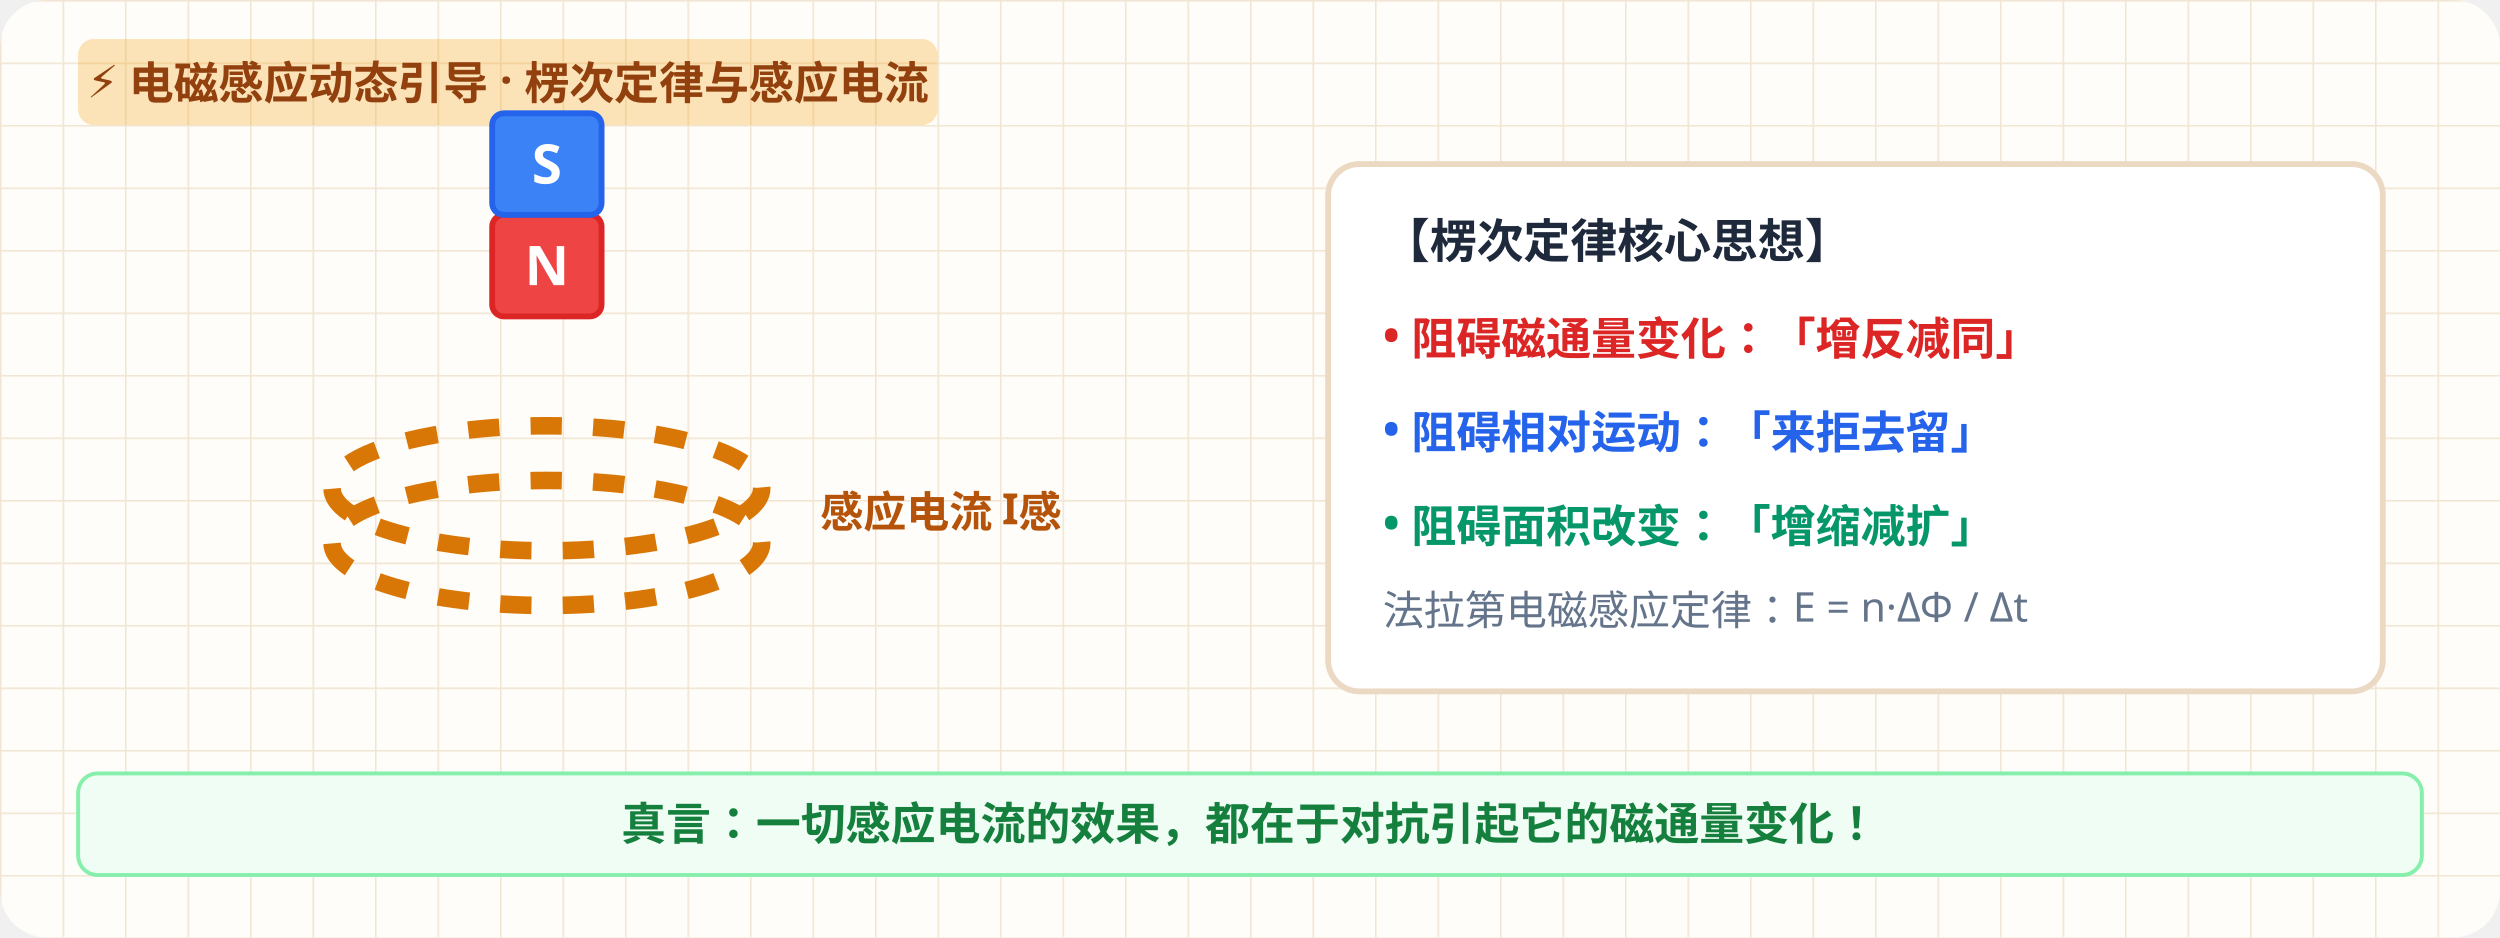
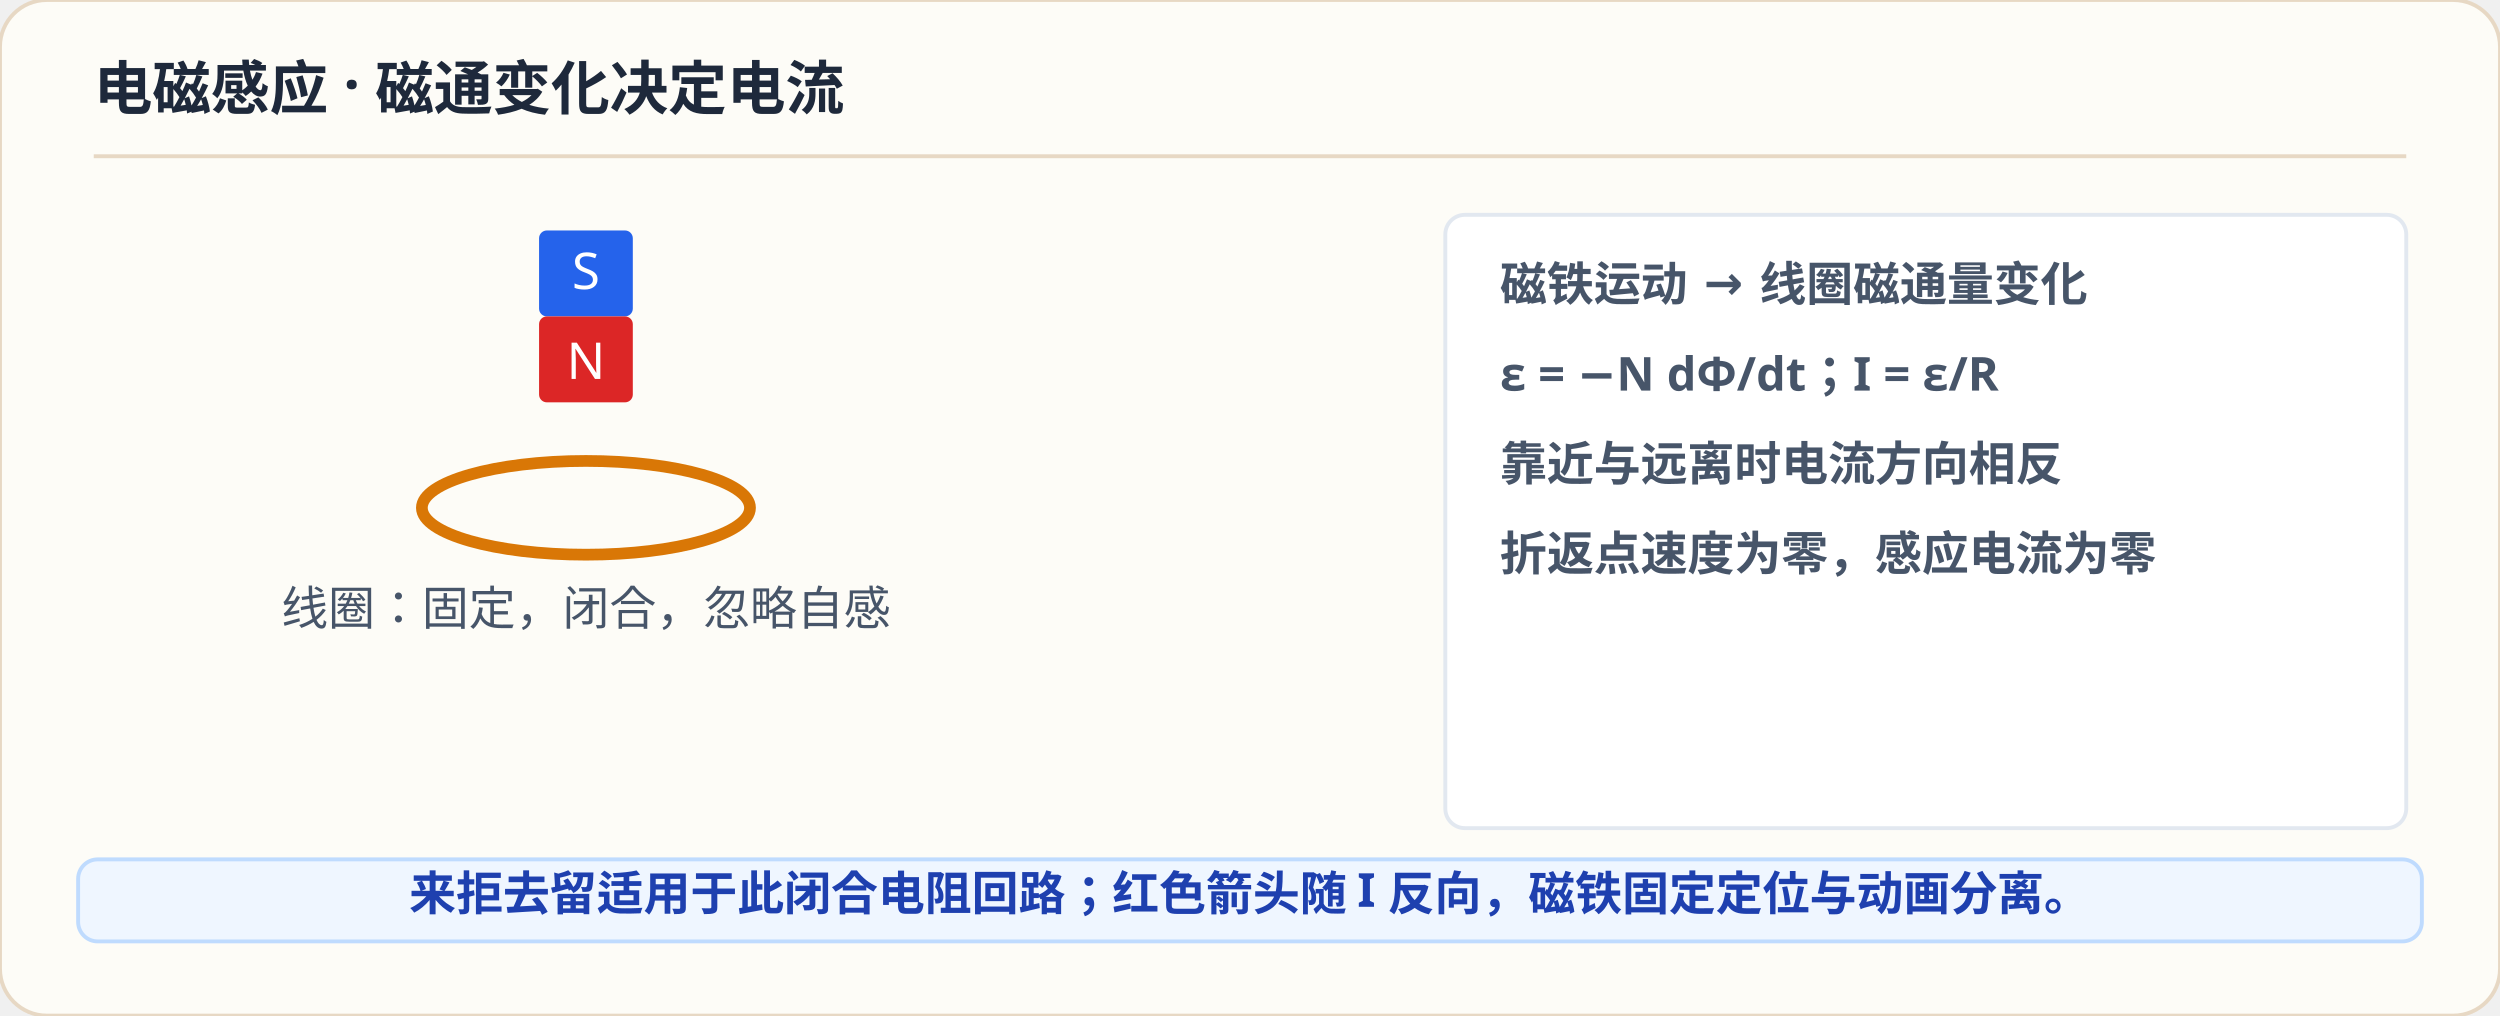
- <svg xmlns="http://www.w3.org/2000/svg" viewBox="0 0 640 240" width="100%" height="100%">
-   <defs>
-     <pattern id="gridIntroInd" width="16" height="16" patternUnits="userSpaceOnUse">
-       <path d="M 16 0 L 0 0 0 16" fill="none" stroke="#f1e5d4" stroke-width="0.8" />
-     </pattern>
-     <style>
-       @keyframes magnetBob {
-         0%, 100% { transform: translateY(-20px); }
-         50% { transform: translateY(12px); }
-       }
-       @keyframes currentFlow {
-         0% { stroke-dashoffset: 0; }
-         100% { stroke-dashoffset: 32; }
-       }
-       .anim-mag-bob {
-         animation: magnetBob 2.6s ease-in-out infinite;
-       }
-       .anim-current-flow {
-         stroke-dasharray: 8,8;
-         animation: currentFlow 1.2s linear infinite;
-       }
-     </style>
-   </defs>
-   <rect width="640" height="240" rx="12" fill="#fffdf9" />
-   <rect width="640" height="240" rx="12" fill="url(#gridIntroInd)" />
-   <rect x="20" y="10" width="220" height="22" rx="4" fill="rgba(245, 158, 11, 0.28)" />
-   <text x="130" y="25" font-family="'PingFang SC',sans-serif" font-size="11.5" font-weight="900" fill="#92400e" text-anchor="middle">
-     ⚡ 电磁感应动态引导 · 楞次定律与感应电流
-   </text>
-   <g transform="translate(140, 20)">
-     <g class="anim-mag-bob" transform="translate(0, 35)">
-       <rect x="-14" y="0" width="28" height="26" fill="#ef4444" stroke="#dc2626" stroke-width="1.5" rx="3" />
-       <text x="0" y="18" font-family="sans-serif" font-size="14" font-weight="900" fill="#ffffff" text-anchor="middle">N</text>
-       <rect x="-14" y="-26" width="28" height="26" fill="#3b82f6" stroke="#2563eb" stroke-width="1.5" rx="3" />
-       <text x="0" y="-8" font-family="sans-serif" font-size="14" font-weight="900" fill="#ffffff" text-anchor="middle">S</text>
+ <svg xmlns="http://www.w3.org/2000/svg" viewBox="0 0 896 364" width="100%" height="100%" role="img" aria-labelledby="title desc">
+   <style>text{font-family:"Microsoft YaHei","PingFang SC",sans-serif}.still{display:none} @media(prefers-reduced-motion:reduce){.motion{display:none}.still{display:inline}}</style>
+   <g transform="scale(1.4)">
+     <rect x="0" y="0" width="640" height="260" rx="12" fill="#fdfcf7" stroke="#e7d8c4">
+ </rect>
+     <text x="24" y="28" fill="#1e293b" font-size="15" font-weight="800">电磁感应 · 磁通变化决定电流</text>
+     <line x1="24" y1="40" x2="616" y2="40" stroke="#e7d8c4" stroke-width="1">
+ </line>
+     <rect x="370" y="55" width="246" height="157" rx="5" fill="#fff" stroke="#e2e8f0">
+ </rect>
+     <text x="384" y="77" fill="#475569" font-size="12" font-weight="600">磁铁运动 → 线圈磁通量变化</text>
+     <text x="384" y="100" fill="#475569" font-size="12" font-weight="600">ε = −N dΦ/dt；I = ε/R</text>
+     <text x="384" y="123" fill="#475569" font-size="12" font-weight="600">靠近与远离时电流方向相反</text>
+     <text x="384" y="146" fill="#475569" font-size="12" font-weight="600">折返点速度为零，感应电流为零</text>
+     <ellipse cx="150" cy="130" rx="42" ry="12" fill="none" stroke="#d97706" stroke-width="3">
+ </ellipse>
+     <text x="150" y="160" fill="#475569" font-size="12" font-weight="500" text-anchor="middle">线圈：固定，闭合，忽略自感</text>
+     <g class="motion">
+       <rect x="138" y="59" width="24" height="22" rx="2" fill="#2563eb">
+         <animate attributeName="y" values="59;58.981;58.923;58.828;58.694;58.523;58.315;58.07;57.79;57.474;57.124;56.741;56.326;55.88;55.404;54.9;54.368;53.81;53.229;52.625;52;51.356;50.694;50.017;49.326;48.623;47.911;47.19;46.463;45.733;45;44.267;43.537;42.81;42.089;41.377;40.674;39.983;39.306;38.644;38;37.375;36.771;36.19;35.632;35.1;34.596;34.12;33.674;33.259;32.876;32.526;32.21;31.93;31.685;31.477;31.306;31.172;31.077;31.019;31;31.019;31.077;31.172;31.306;31.477;31.685;31.93;32.21;32.526;32.876;33.259;33.674;34.12;34.596;35.1;35.632;36.19;36.771;37.375;38;38.644;39.306;39.983;40.674;41.377;42.089;42.81;43.537;44.267;45;45.733;46.463;47.19;47.911;48.623;49.326;50.017;50.694;51.356;52;52.625;53.229;53.81;54.368;54.9;55.404;55.88;56.326;56.741;57.124;57.474;57.79;58.07;58.315;58.523;58.694;58.828;58.923;58.981;59" dur="4s" repeatCount="indefinite" calcMode="linear">
+ </animate>
+       </rect>
+       <rect x="138" y="81" width="24" height="22" rx="2" fill="#dc2626">
+         <animate attributeName="y" values="81;80.981;80.923;80.828;80.694;80.523;80.315;80.07;79.79;79.474;79.124;78.741;78.326;77.88;77.404;76.9;76.368;75.811;75.229;74.625;74;73.356;72.694;72.017;71.326;70.624;69.911;69.19;68.463;67.733;67;66.267;65.537;64.81;64.089;63.377;62.674;61.983;61.306;60.644;60;59.375;58.771;58.19;57.632;57.1;56.596;56.12;55.674;55.259;54.876;54.526;54.21;53.93;53.685;53.477;53.306;53.172;53.077;53.019;53;53.019;53.077;53.172;53.306;53.477;53.685;53.93;54.21;54.526;54.876;55.259;55.674;56.12;56.596;57.1;57.632;58.19;58.771;59.375;60;60.644;61.306;61.983;62.674;63.377;64.089;64.81;65.537;66.267;67;67.733;68.463;69.19;69.911;70.624;71.326;72.017;72.694;73.356;74;74.625;75.229;75.811;76.368;76.9;77.404;77.88;78.326;78.741;79.124;79.474;79.79;80.07;80.315;80.523;80.694;80.828;80.923;80.981;81" dur="4s" repeatCount="indefinite" calcMode="linear">
+ </animate>
+       </rect>
+       <text x="150" y="74" fill="#fff" font-size="13" text-anchor="middle">
+         <animate attributeName="y" values="74;73.981;73.923;73.828;73.694;73.523;73.315;73.07;72.79;72.474;72.124;71.741;71.326;70.88;70.404;69.9;69.368;68.811;68.229;67.625;67;66.356;65.694;65.017;64.326;63.623;62.911;62.19;61.463;60.733;60;59.267;58.537;57.81;57.089;56.377;55.674;54.983;54.306;53.644;53;52.375;51.771;51.19;50.632;50.1;49.596;49.12;48.674;48.259;47.876;47.526;47.21;46.93;46.685;46.477;46.306;46.172;46.077;46.019;46;46.019;46.077;46.172;46.306;46.477;46.685;46.93;47.21;47.526;47.876;48.259;48.674;49.12;49.596;50.1;50.632;51.19;51.771;52.375;53;53.644;54.306;54.983;55.674;56.377;57.089;57.81;58.537;59.267;60;60.733;61.463;62.19;62.911;63.623;64.326;65.017;65.694;66.356;67;67.625;68.229;68.811;69.368;69.9;70.404;70.88;71.326;71.741;72.124;72.474;72.79;73.07;73.315;73.523;73.694;73.828;73.923;73.981;74" dur="4s" repeatCount="indefinite" calcMode="linear">
+ </animate>S</text>
+       <text x="150" y="97" fill="#fff" font-size="13" text-anchor="middle">
+         <animate attributeName="y" values="97;96.981;96.923;96.828;96.694;96.523;96.315;96.07;95.79;95.474;95.124;94.741;94.326;93.88;93.404;92.9;92.368;91.811;91.229;90.625;90;89.356;88.694;88.017;87.326;86.624;85.911;85.19;84.463;83.733;83;82.267;81.537;80.81;80.089;79.376;78.674;77.983;77.306;76.644;76;75.375;74.771;74.189;73.632;73.1;72.596;72.12;71.674;71.259;70.876;70.526;70.21;69.93;69.685;69.477;69.306;69.172;69.077;69.019;69;69.019;69.077;69.172;69.306;69.477;69.685;69.93;70.21;70.526;70.876;71.259;71.674;72.12;72.596;73.1;73.632;74.189;74.771;75.375;76;76.644;77.306;77.983;78.674;79.376;80.089;80.81;81.537;82.267;83;83.733;84.463;85.19;85.911;86.624;87.326;88.017;88.694;89.356;90;90.625;91.229;91.811;92.368;92.9;93.404;93.88;94.326;94.741;95.124;95.474;95.79;96.07;96.315;96.523;96.694;96.828;96.923;96.981;97" dur="4s" repeatCount="indefinite" calcMode="linear">
+ </animate>N</text>
+       <path d="M 179.698 138.485 L 179.698 138.485 M 179.698 138.485 L 179.698 138.485 L 179.698 138.485" fill="none" stroke="#dc2626" stroke-width="2.5">
+         <animate attributeName="d" values="M 179.698 138.485 L 179.698 138.485 M 179.698 138.485 L 179.698 138.485 L 179.698 138.485;M 179.698 138.485 L 177.798 139.028 M 178.286 138.58 L 177.798 139.028 L 178.449 139.151;M 179.698 138.485 L 175.91 139.568 M 176.884 138.675 L 175.91 139.568 L 177.209 139.811;M 179.698 138.485 L 174.05 140.099 M 175.502 138.768 L 174.05 140.099 L 175.987 140.462;M 179.698 138.485 L 172.23 140.619 M 174.15 138.859 L 172.23 140.619 L 174.791 141.099;M 179.698 138.485 L 170.462 141.124 M 172.837 138.947 L 170.462 141.124 L 173.629 141.718;M 179.698 138.485 L 168.759 141.611 M 171.572 139.032 L 168.759 141.611 L 172.51 142.314;M 179.698 138.485 L 167.131 142.076 M 170.363 139.114 L 167.131 142.076 L 171.44 142.884;M 179.698 138.485 L 165.589 142.517 M 169.217 139.191 L 165.589 142.517 L 170.426 143.424;M 179.698 138.485 L 164.141 142.93 M 168.141 139.263 L 164.141 142.93 L 169.475 143.931;M 179.698 138.485 L 162.794 143.315 M 167.141 139.331 L 162.794 143.315 L 168.59 144.402;M 179.698 138.485 L 161.557 143.668 M 166.222 139.392 L 161.557 143.668 L 167.777 144.835;M 179.698 138.485 L 160.433 143.99 M 165.378 139.457 L 160.433 143.99 L 167.027 145.226;M 179.698 138.485 L 159.427 144.277 M 164.372 139.744 L 159.427 144.277 L 166.021 145.513;M 179.698 138.485 L 158.542 144.53 M 163.487 139.997 L 158.542 144.53 L 165.135 145.766;M 179.698 138.485 L 157.777 144.749 M 162.722 140.216 L 157.777 144.749 L 164.37 145.985;M 179.698 138.485 L 157.134 144.932 M 162.079 140.399 L 157.134 144.932 L 163.727 146.168;M 179.698 138.485 L 156.611 145.082 M 161.556 140.549 L 156.611 145.082 L 163.205 146.318;M 179.698 138.485 L 156.206 145.197 M 161.151 140.664 L 156.206 145.197 L 162.8 146.434;M 179.698 138.485 L 155.916 145.28 M 160.861 140.748 L 155.916 145.28 L 162.509 146.517;M 179.698 138.485 L 155.735 145.332 M 160.68 140.799 L 155.735 145.332 L 162.329 146.568;M 179.698 138.485 L 155.66 145.353 M 160.605 140.82 L 155.66 145.353 L 162.254 146.59;M 179.698 138.485 L 155.685 145.346 M 160.63 140.813 L 155.685 145.346 L 162.278 146.583;M 179.698 138.485 L 155.803 145.313 M 160.748 140.78 L 155.803 145.313 L 162.396 146.549;M 179.698 138.485 L 156.008 145.254 M 160.953 140.721 L 156.008 145.254 L 162.601 146.49;M 179.698 138.485 L 156.293 145.173 M 161.238 140.64 L 156.293 145.173 L 162.886 146.409;M 179.698 138.485 L 156.651 145.07 M 161.596 140.537 L 156.651 145.07 L 163.244 146.307;M 179.698 138.485 L 157.075 144.949 M 162.02 140.416 L 157.075 144.949 L 163.668 146.185;M 179.698 138.485 L 157.558 144.811 M 162.503 140.278 L 157.558 144.811 L 164.152 146.047;M 179.698 138.485 L 158.094 144.658 M 163.039 140.125 L 158.094 144.658 L 164.687 145.894;M 179.698 138.485 L 158.675 144.492 M 163.62 139.959 L 158.675 144.492 L 165.269 145.728;M 179.698 138.485 L 159.296 144.315 M 164.241 139.782 L 159.296 144.315 L 165.889 145.551;M 179.698 138.485 L 159.951 144.128 M 164.895 139.595 L 159.951 144.128 L 166.544 145.364;M 179.698 138.485 L 160.633 143.933 M 165.535 139.439 L 160.633 143.933 L 167.17 145.158;M 179.698 138.485 L 161.338 143.731 M 166.059 139.403 L 161.338 143.731 L 167.633 144.911;M 179.698 138.485 L 162.061 143.524 M 166.596 139.367 L 162.061 143.524 L 168.108 144.658;M 179.698 138.485 L 162.798 143.314 M 167.144 139.33 L 162.798 143.314 L 168.592 144.4;M 179.698 138.485 L 163.545 143.101 M 167.698 139.293 L 163.545 143.101 L 169.083 144.139;M 179.698 138.485 L 164.298 142.886 M 168.258 139.255 L 164.298 142.886 L 169.578 143.875;M 179.698 138.485 L 165.054 142.669 M 168.82 139.218 L 165.054 142.669 L 170.075 143.611;M 179.698 138.485 L 165.812 142.453 M 169.382 139.18 L 165.812 142.453 L 170.573 143.346;M 179.698 138.485 L 166.567 142.237 M 169.944 139.142 L 166.567 142.237 L 171.07 143.081;M 179.698 138.485 L 167.32 142.022 M 170.503 139.104 L 167.32 142.022 L 171.564 142.818;M 179.698 138.485 L 168.067 141.809 M 171.058 139.067 L 168.067 141.809 L 172.055 142.556;M 179.698 138.485 L 168.809 141.597 M 171.609 139.03 L 168.809 141.597 L 172.542 142.297;M 179.698 138.485 L 169.543 141.387 M 172.155 138.993 L 169.543 141.387 L 173.025 142.04;M 179.698 138.485 L 170.27 141.179 M 172.694 138.957 L 170.27 141.179 L 173.502 141.785;M 179.698 138.485 L 170.988 140.974 M 173.228 138.921 L 170.988 140.974 L 173.975 141.534;M 179.698 138.485 L 171.698 140.771 M 173.756 138.885 L 171.698 140.771 L 174.441 141.285;M 179.698 138.485 L 172.4 140.571 M 174.277 138.85 L 172.4 140.571 L 174.902 141.04;M 179.698 138.485 L 173.094 140.372 M 174.792 138.815 L 173.094 140.372 L 175.358 140.797;M 179.698 138.485 L 173.779 140.177 M 175.301 138.781 L 173.779 140.177 L 175.809 140.557;M 179.698 138.485 L 174.458 139.983 M 175.805 138.747 L 174.458 139.983 L 176.254 140.32;M 179.698 138.485 L 175.129 139.791 M 176.304 138.714 L 175.129 139.791 L 176.696 140.085;M 179.698 138.485 L 175.794 139.601 M 176.798 138.68 L 175.794 139.601 L 177.132 139.852;M 179.698 138.485 L 176.453 139.412 M 177.288 138.648 L 176.453 139.412 L 177.566 139.621;M 179.698 138.485 L 177.108 139.225 M 177.774 138.615 L 177.108 139.225 L 177.996 139.392;M 179.698 138.485 L 177.759 139.039 M 178.258 138.582 L 177.759 139.039 L 178.424 139.164;M 179.698 138.485 L 178.407 138.854 M 178.739 138.55 L 178.407 138.854 L 178.85 138.937;M 179.698 138.485 L 179.053 138.67 M 179.219 138.518 L 179.053 138.67 L 179.274 138.711;M 179.698 138.485 L 179.698 138.485 M 179.698 138.485 L 179.698 138.485 L 179.698 138.485;M 179.698 138.485 L 180.344 138.301 M 180.178 138.453 L 180.344 138.301 L 180.123 138.26;M 179.698 138.485 L 180.99 138.116 M 180.658 138.421 L 180.99 138.116 L 180.547 138.033;M 179.698 138.485 L 181.638 137.931 M 181.139 138.388 L 181.638 137.931 L 180.973 137.806;M 179.698 138.485 L 182.289 137.745 M 181.623 138.356 L 182.289 137.745 L 181.401 137.579;M 179.698 138.485 L 182.944 137.558 M 182.109 138.323 L 182.944 137.558 L 181.831 137.349;M 179.698 138.485 L 183.603 137.37 M 182.599 138.29 L 183.603 137.37 L 182.264 137.119;M 179.698 138.485 L 184.268 137.18 M 183.093 138.257 L 184.268 137.18 L 182.702 136.886;M 179.698 138.485 L 184.94 136.988 M 183.592 138.223 L 184.94 136.988 L 183.143 136.651;M 179.698 138.485 L 185.618 136.794 M 184.096 138.189 L 185.618 136.794 L 183.588 136.414;M 179.698 138.485 L 186.303 136.598 M 184.605 138.155 L 186.303 136.598 L 184.039 136.174;M 179.698 138.485 L 186.997 136.4 M 185.12 138.12 L 186.997 136.4 L 184.494 135.931;M 179.698 138.485 L 187.699 136.2 M 185.641 138.085 L 187.699 136.2 L 184.956 135.685;M 179.698 138.485 L 188.409 135.997 M 186.169 138.05 L 188.409 135.997 L 185.422 135.437;M 179.698 138.485 L 189.127 135.791 M 186.703 138.014 L 189.127 135.791 L 185.894 135.185;M 179.698 138.485 L 189.854 135.584 M 187.243 137.977 L 189.854 135.584 L 186.372 134.931;M 179.698 138.485 L 190.588 135.374 M 187.788 137.941 L 190.588 135.374 L 186.855 134.674;M 179.698 138.485 L 191.33 135.162 M 188.339 137.904 L 191.33 135.162 L 187.342 134.414;M 179.698 138.485 L 192.077 134.948 M 188.894 137.866 L 192.077 134.948 L 187.833 134.153;M 179.698 138.485 L 192.83 134.733 M 189.453 137.829 L 192.83 134.733 L 188.327 133.889;M 179.698 138.485 L 193.585 134.518 M 190.014 137.791 L 193.585 134.518 L 188.824 133.625;M 179.698 138.485 L 194.343 134.301 M 190.577 137.753 L 194.343 134.301 L 189.322 133.36;M 179.698 138.485 L 195.099 134.085 M 191.139 137.715 L 195.099 134.085 L 189.819 133.095;M 179.698 138.485 L 195.852 133.87 M 191.698 137.678 L 195.852 133.87 L 190.314 132.831;M 179.698 138.485 L 196.599 133.657 M 192.253 137.64 L 196.599 133.657 L 190.805 132.57;M 179.698 138.485 L 197.336 133.446 M 192.801 137.603 L 197.336 133.446 L 191.289 132.312;M 179.698 138.485 L 198.059 133.239 M 193.338 137.567 L 198.059 133.239 L 191.764 132.059;M 179.698 138.485 L 198.764 133.038 M 193.862 137.532 L 198.764 133.038 L 192.227 131.812;M 179.698 138.485 L 199.446 132.843 M 194.501 137.376 L 199.446 132.843 L 192.853 131.607;M 179.698 138.485 L 200.101 132.656 M 195.156 137.189 L 200.101 132.656 L 193.508 131.42;M 179.698 138.485 L 200.722 132.479 M 195.777 137.012 L 200.722 132.479 L 194.128 131.242;M 179.698 138.485 L 201.303 132.312 M 196.358 136.845 L 201.303 132.312 L 194.71 131.076;M 179.698 138.485 L 201.839 132.16 M 196.894 136.692 L 201.839 132.16 L 195.245 130.923;M 179.698 138.485 L 202.322 132.021 M 197.377 136.554 L 202.322 132.021 L 195.729 130.785;M 179.698 138.485 L 202.746 131.9 M 197.801 136.433 L 202.746 131.9 L 196.153 130.664;M 179.698 138.485 L 203.104 131.798 M 198.159 136.331 L 203.104 131.798 L 196.511 130.562;M 179.698 138.485 L 203.389 131.716 M 198.444 136.249 L 203.389 131.716 L 196.796 130.48;M 179.698 138.485 L 203.594 131.658 M 198.649 136.191 L 203.594 131.658 L 197.001 130.422;M 179.698 138.485 L 203.712 131.624 M 198.767 136.157 L 203.712 131.624 L 197.119 130.388;M 179.698 138.485 L 203.737 131.617 M 198.792 136.15 L 203.737 131.617 L 197.143 130.381;M 179.698 138.485 L 203.661 131.639 M 198.717 136.172 L 203.661 131.639 L 197.068 130.402;M 179.698 138.485 L 203.481 131.69 M 198.536 136.223 L 203.481 131.69 L 196.888 130.454;M 179.698 138.485 L 203.191 131.773 M 198.246 136.306 L 203.191 131.773 L 196.597 130.537;M 179.698 138.485 L 202.786 131.889 M 197.841 136.422 L 202.786 131.889 L 196.192 130.653;M 179.698 138.485 L 202.263 132.038 M 197.318 136.571 L 202.263 132.038 L 195.669 130.802;M 179.698 138.485 L 201.62 132.222 M 196.675 136.755 L 201.62 132.222 L 195.026 130.986;M 179.698 138.485 L 200.855 132.44 M 195.91 136.973 L 200.855 132.44 L 194.262 131.204;M 179.698 138.485 L 199.97 132.694 M 195.024 137.226 L 199.97 132.694 L 193.376 131.457;M 179.698 138.485 L 198.964 132.981 M 194.018 137.514 L 198.964 132.981 L 192.37 131.745;M 179.698 138.485 L 197.84 133.302 M 193.175 137.578 L 197.84 133.302 L 191.62 132.136;M 179.698 138.485 L 196.602 133.656 M 192.256 137.64 L 196.602 133.656 L 190.807 132.569;M 179.698 138.485 L 195.256 134.04 M 191.256 137.707 L 195.256 134.04 L 189.922 133.04;M 179.698 138.485 L 193.808 134.454 M 190.18 137.78 L 193.808 134.454 L 188.971 133.547;M 179.698 138.485 L 192.266 134.895 M 189.034 137.857 L 192.266 134.895 L 187.957 134.087;M 179.698 138.485 L 190.638 135.36 M 187.825 137.938 L 190.638 135.36 L 186.887 134.656;M 179.698 138.485 L 188.935 135.846 M 186.56 138.024 L 188.935 135.846 L 185.768 135.253;M 179.698 138.485 L 187.167 136.351 M 185.247 138.112 L 187.167 136.351 L 184.607 135.871;M 179.698 138.485 L 185.347 136.871 M 183.894 138.203 L 185.347 136.871 L 183.41 136.508;M 179.698 138.485 L 183.487 137.403 M 182.512 138.296 L 183.487 137.403 L 182.188 137.159;M 179.698 138.485 L 181.599 137.942 M 181.111 138.39 L 181.599 137.942 L 180.948 137.82;M 179.698 138.485 L 179.698 138.485 M 179.698 138.485 L 179.698 138.485 L 179.698 138.485" dur="4s" repeatCount="indefinite" calcMode="linear">
+ </animate>
+       </path>
    </g>
-     <g transform="translate(0, 105)">
-       <ellipse cx="0" cy="0" rx="55" ry="16" fill="none" stroke="#d97706" stroke-width="4.5" class="anim-current-flow" />
-       <ellipse cx="0" cy="14" rx="55" ry="16" fill="none" stroke="#d97706" stroke-width="4.5" class="anim-current-flow" />
-       <text x="70" y="10" font-family="'PingFang SC',sans-serif" font-size="11" font-weight="800" fill="#b45309">感应电流 I感</text>
+     <g class="still">
+       <rect x="138" y="59" width="24" height="22" rx="2" fill="#2563eb">
+ </rect>
+       <rect x="138" y="81" width="24" height="22" rx="2" fill="#dc2626">
+ </rect>
+       <text x="150" y="74" fill="#fff" font-size="13" text-anchor="middle">S</text>
+       <text x="150" y="97" fill="#fff" font-size="13" text-anchor="middle">N</text>
+       <path d="M 179.698 138.485 L 179.698 138.485 M 179.698 138.485 L 179.698 138.485 L 179.698 138.485" fill="none" stroke="#dc2626" stroke-width="2.5">
+ </path>
    </g>
+     <rect x="20" y="220" width="600" height="21" rx="5" fill="#eff6ff" stroke="#bfdbfe">
+ </rect>
+     <text x="320" y="233" fill="#1e40af" font-size="12" font-weight="600" text-anchor="middle">来拒去留适用于此闭合电阻回路；红色箭头随 I 反向，磁铁固定定位与动画分离。</text>
  </g>
-   <g transform="translate(340, 42)">
-     <rect width="270" height="135" rx="8" fill="#ffffff" stroke="#ebd9c3" stroke-width="1.5" />
-     <text x="14" y="24" font-family="'PingFang SC',sans-serif" font-size="12" font-weight="900" fill="#1e293b">
-       【楞次定律核心思想】
-     </text>
-     <text x="14" y="48" font-family="'PingFang SC',sans-serif" font-size="11.5" font-weight="800" fill="#dc2626">
-       • 阻碍磁通量变化：「增反减同」
-     </text>
-     <text x="14" y="72" font-family="'PingFang SC',sans-serif" font-size="11.5" font-weight="800" fill="#2563eb">
-       • 阻碍相对运动：「来拒去留」
-     </text>
-     <text x="14" y="96" font-family="'PingFang SC',sans-serif" font-size="11.5" font-weight="800" fill="#059669">
-       • 阻碍面积改变：「增缩减扩」
-     </text>
-     <text x="14" y="118" font-family="'PingFang SC',sans-serif" font-size="10.5" fill="#64748b">
-       法拉第电磁感应定律：E = n·ΔΦ / Δt
-     </text>
-   </g>
-   <rect x="20" y="198" width="600" height="26" rx="5" fill="#f0fdf4" stroke="#86efac" />
-   <text x="320" y="215" font-family="'PingFang SC',sans-serif" font-size="11.5" font-weight="900" fill="#15803d" text-anchor="middle">
-     真言：一切感应电流的效果，都在于对抗引起它的磁通量变化！
-   </text>
</svg>
